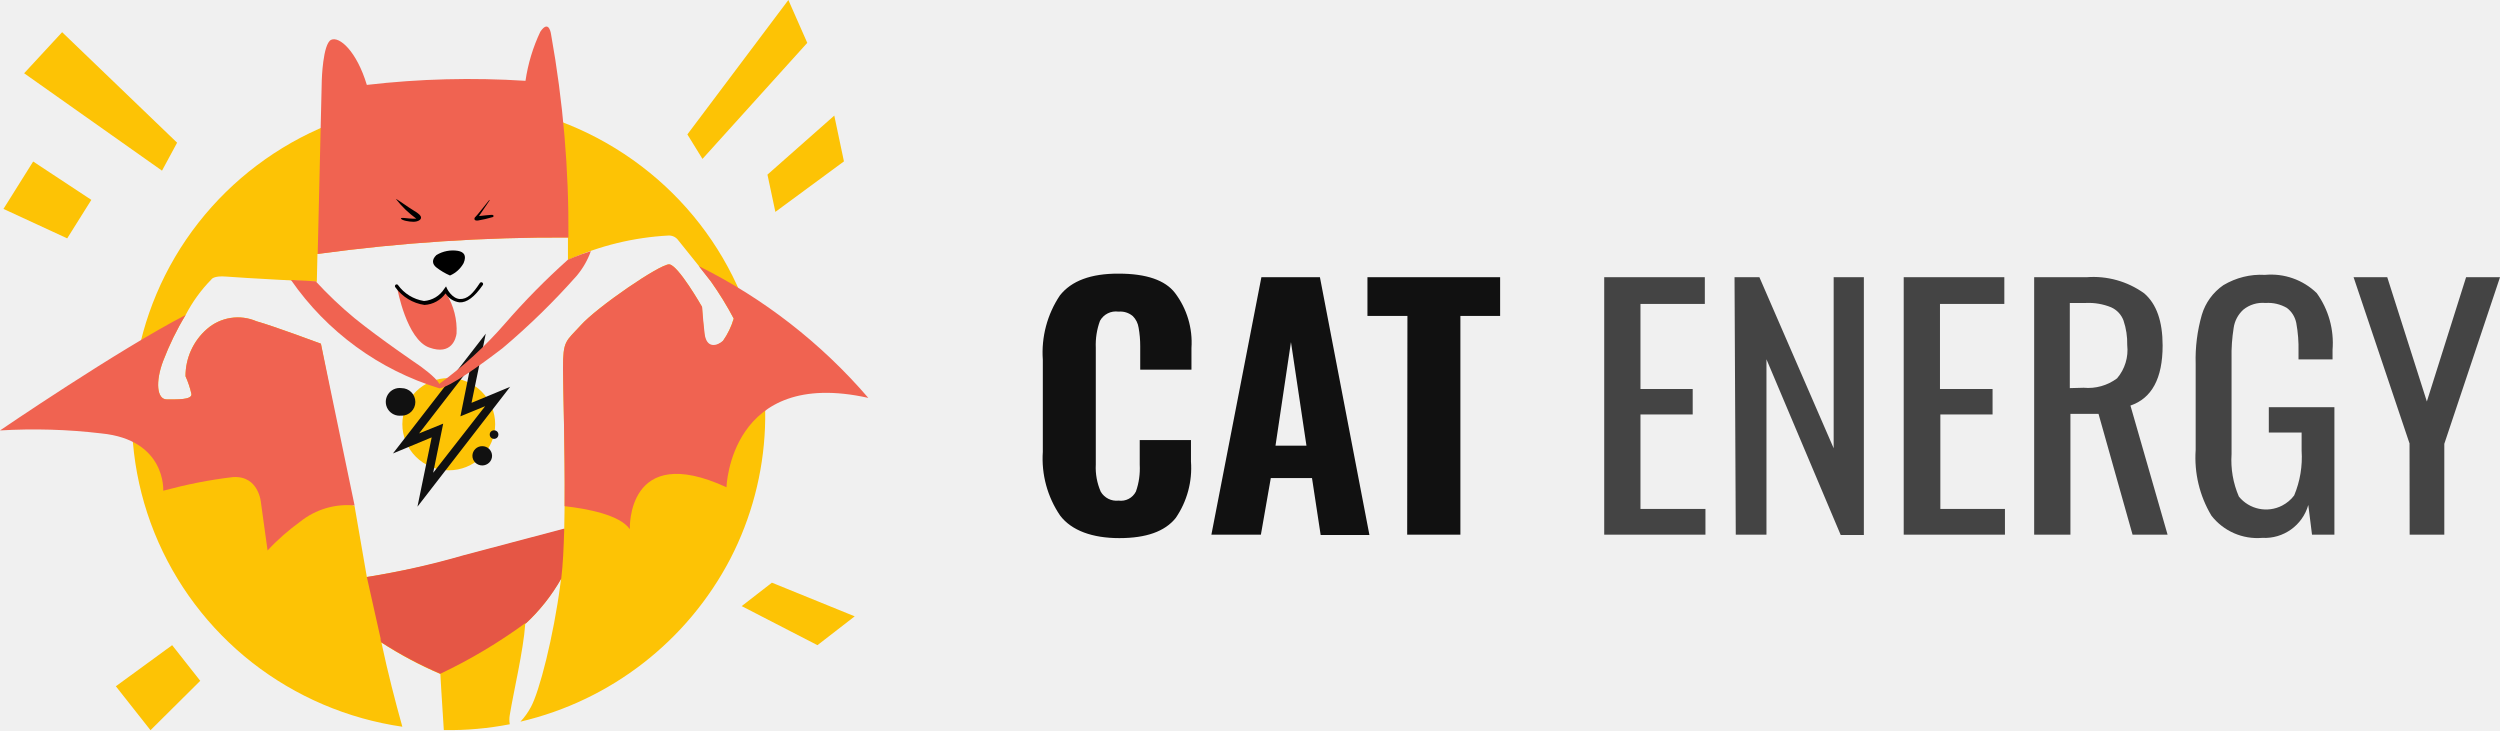
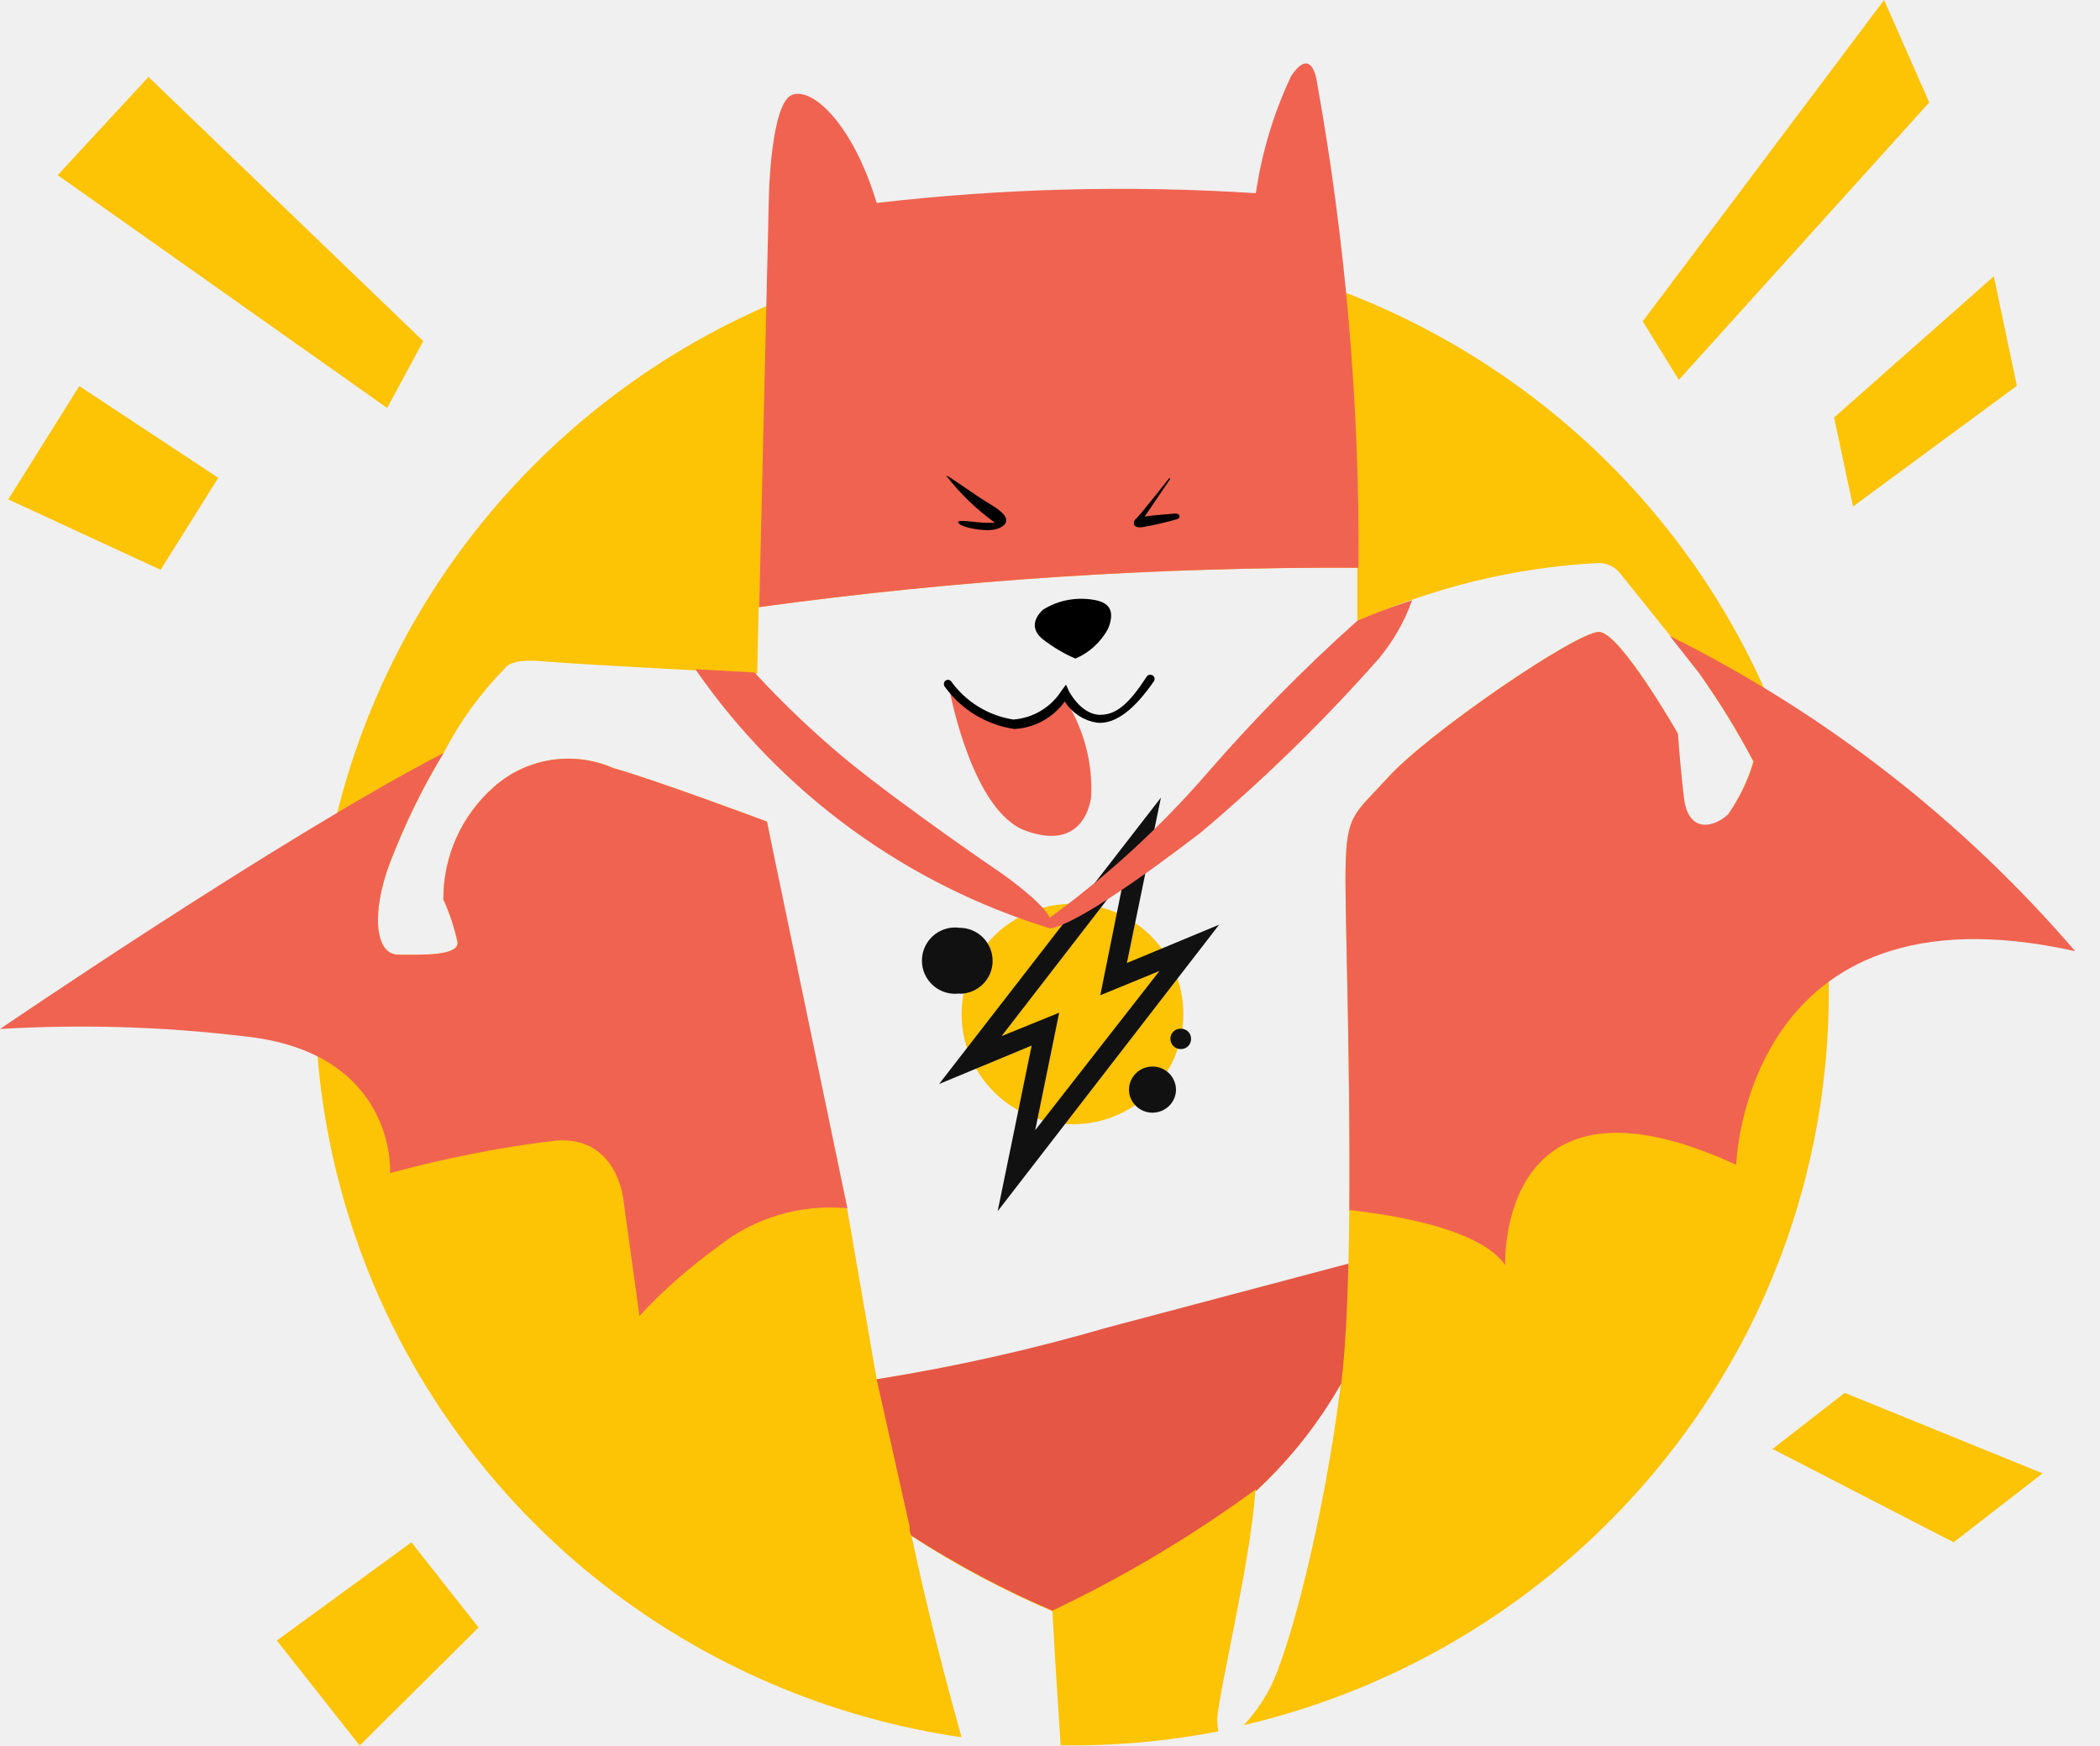
- <svg xmlns="http://www.w3.org/2000/svg" width="202" height="59" viewBox="0 0 202 59" fill="none">
-   <g clip-path="url(#a)">
-     <path d="M59.88 23.8a25.43 25.43 0 0 0-8.05-10.37 25.72 25.72 0 0 0-25.29-3.35A25.59 25.59 0 0 0 16.03 18a25.3 25.3 0 0 0-3.55 25.05 25.42 25.42 0 0 0 7.9 10.49 25.72 25.72 0 0 0 12.13 5.18c-.58-2.07-1.17-4.36-1.69-6.8 1.51.98 3.1 1.83 4.76 2.54 0 0 .12 2.14.28 4.53 1.79.03 3.58-.13 5.33-.47a2.1 2.1 0 0 1 0-.75c.3-1.85 1.1-5.2 1.25-7.35a15.11 15.11 0 0 0 2.9-3.68l-.06.44c-.55 4.22-1.7 8.74-2.4 9.98-.23.42-.5.8-.83 1.15a25.73 25.73 0 0 0 16.96-13.16 25.27 25.27 0 0 0 .87-21.34Zm-1.47 3.77c-.44.42-1.35.71-1.5-.58-.15-1.29-.19-2.2-.19-2.2s-1.93-3.4-2.65-3.43c-.72-.04-5.83 3.44-7.18 4.96-1.17 1.28-1.4 1.19-1.4 3.44 0 1.7.22 8.1.1 13l-8.15 2.15c-2.56.73-5.17 1.3-7.8 1.71l-1-5.78h-.14l-2.57-13.07s-3.8-1.42-5.2-1.81a3.79 3.79 0 0 0-4.01.62 5.03 5.03 0 0 0-1.73 3.82c.21.46.37.95.48 1.44.05.48-1.2.43-2 .43s-.92-1.43-.29-3.1c.5-1.3 1.1-2.54 1.82-3.72a11.78 11.78 0 0 1 2.07-2.86s.14-.34 1.25-.24c1.11.1 7.28.42 7.28.42l.05-2.25c6.7-.92 13.47-1.36 20.24-1.33v1.82a22.67 22.67 0 0 1 8.14-1.98.92.92 0 0 1 .77.38c.34.43 2.41 2.98 2.65 3.34.67.96 1.29 1.95 1.83 2.98a6.17 6.17 0 0 1-.87 1.83Z" fill="#FDC305" />
-     <path d="m56.46 21.5 1 1.27c.68.96 1.29 1.95 1.83 2.98a6.17 6.17 0 0 1-.86 1.77c-.44.42-1.35.71-1.5-.58a52.31 52.31 0 0 1-.2-2.14s-1.94-3.4-2.66-3.44c-.72-.04-5.83 3.44-7.18 4.96-1.17 1.28-1.4 1.19-1.4 3.44 0 1.49.17 6.6.13 11.14 1.81.2 4.47.7 5.27 1.86 0 0-.29-7.12 7.81-3.39 0 0 .28-9.71 11.46-7.22a43.67 43.67 0 0 0-13.7-10.65ZM45.93 19.2c.04-5.5-.43-11-1.4-16.4 0 0-.15-1.3-.87-.24-.6 1.26-1 2.6-1.2 3.97a71.46 71.46 0 0 0-12.82.33c-.82-2.72-2.22-3.96-2.89-3.64-.67.33-.75 3.26-.75 3.26l-.33 14.04c6.71-.92 13.49-1.36 20.26-1.33Z" fill="#F06351" />
-     <path d="M45.35 46.74c.13-1.06.2-2.47.24-4.03l-8.15 2.16a64.43 64.43 0 0 1-7.8 1.75l1.11 4.96c0 .11 0 .22.07.33a32.4 32.4 0 0 0 4.76 2.53 42.48 42.48 0 0 0 6.88-4.1v.06a15.12 15.12 0 0 0 2.9-3.66Z" fill="#E55645" />
-     <path d="M32 16.09c-.05-.1 1 .67 1.41.91.41.24.61.42.61.59 0 .17-.26.33-.62.33s-.92-.11-1-.25c-.08-.14.6 0 .94 0h.3A8.05 8.05 0 0 1 32 16.09ZM39.5 16.2s-1 1.27-1.09 1.33c-.09.06-.17.33.2.29.4-.07.81-.16 1.21-.28.11-.06.07-.2-.12-.18-.19.02-.68.05-1 .1l.85-1.25s.03-.12-.05-.01ZM36.36 22.26c.47-.2.85-.55 1.1-1 .27-.65 0-.9-.45-.99-.6-.1-1.23.02-1.75.34-.39.37-.34.73 0 1 .34.26.7.48 1.1.65Z" fill="#000" />
-     <path d="M36 23.5c-.11.23-.27.44-.46.6-.28.23-.63.36-1 .38a2.2 2.2 0 0 1-1.54-.44 2 2 0 0 1-.53-.44 1 1 0 0 0-.36-.25s.75 4.08 2.57 4.73c1.82.66 2.16-.75 2.21-1.13a5.55 5.55 0 0 0-.82-3.21c0-.3-.02-.1-.07-.23Z" fill="#F06351" />
-     <path d="M34.3 24.64a3.52 3.52 0 0 1-2.35-1.42.15.15 0 0 1 0-.2.14.14 0 0 1 .16-.03l.04.03a3.2 3.2 0 0 0 2.11 1.3 2.12 2.12 0 0 0 1.64-.99l.14-.19.1.22s.38.75 1 .8c.62.03 1.06-.42 1.63-1.29a.14.14 0 0 1 .2-.04.14.14 0 0 1 .04.2c-.67.97-1.3 1.44-1.89 1.4a1.56 1.56 0 0 1-1.12-.72 2.25 2.25 0 0 1-1.7.93Z" fill="#000" />
-     <path d="M36.26 38a3.73 3.73 0 0 0 3.75-3.73 3.73 3.73 0 0 0-3.75-3.72 3.73 3.73 0 0 0-3.75 3.72A3.73 3.73 0 0 0 36.26 38Z" fill="#FDC305" />
-     <path d="m41.23 31.25-3.13 1.3 1.15-5.59-7.5 9.68 3.13-1.3-1.15 5.6 7.5-9.7Zm-7.39 3.8L38 29.67l-.8 3.97 2-.82-4.2 5.38.81-3.97-1.97.8ZM32.44 33.59c.62 0 1.12-.5 1.12-1.11 0-.62-.5-1.12-1.12-1.12a1.12 1.12 0 1 0 0 2.22ZM38.96 37.61c.44 0 .8-.35.8-.78a.79.79 0 0 0-.8-.78.79.79 0 0 0-.79.78c0 .43.36.78.8.78ZM39.92 35.46c.2 0 .35-.15.35-.35 0-.19-.15-.34-.35-.34-.2 0-.35.15-.35.34 0 .2.16.35.35.35Z" fill="#111" />
-     <path d="M45.88 20.99a57.22 57.22 0 0 0-5.09 5.17 31.79 31.79 0 0 1-5.3 4.86c-.23-.53-1.64-1.51-1.64-1.51s-3.14-2.13-5.2-3.8a31.78 31.78 0 0 1-3.14-2.98l-2-.11a22.62 22.62 0 0 0 12 8.76c.86-.13 3.28-1.85 5.1-3.25a57.44 57.44 0 0 0 6-5.86c.49-.59.88-1.26 1.13-1.98-1.14.37-1.86.7-1.86.7Z" fill="#F06351" />
-     <path d="m65.22 3.47-8.46 9.37-1.22-1.98L63.7 0l1.53 3.47ZM62.65 17.12l5.54-4.08-.78-3.7-5.4 4.77.64 3.01ZM59.92 48.97l6.13 3.16 3.01-2.33-6.69-2.72-2.45 1.9ZM1.95 5.92 5.02 2.6l9.29 8.93-1.22 2.26L1.95 5.92ZM7.38 16.15l-4.7-3.1-2.4 3.83 5.15 2.38 1.95-3.11ZM13.91 52.13l-4.55 3.32 2.8 3.55 4.02-3.99-2.27-2.88Z" fill="#FDC305" />
-     <path d="M25.93 27.77s-3.8-1.42-5.2-1.81a3.79 3.79 0 0 0-4 .62 5.03 5.03 0 0 0-1.74 3.82c.21.46.37.95.48 1.44.05.48-1.2.43-2 .43s-.92-1.43-.29-3.1c.5-1.3 1.1-2.54 1.82-3.72-5.45 2.82-15 9.33-15 9.33a46.2 46.2 0 0 1 8.19.24c5.25.52 5 4.63 5 4.63 1.85-.5 3.73-.88 5.63-1.1 2.12-.14 2.27 2.1 2.27 2.1l.53 3.83c.8-.87 1.7-1.65 2.65-2.34a6.1 6.1 0 0 1 4.38-1.3l-2.72-13.07Z" fill="#F06351" />
-     <path d="M85.66 41.66a8.17 8.17 0 0 1-1.4-5.15v-7.44a8.3 8.3 0 0 1 1.38-5.2c.93-1.18 2.51-1.77 4.75-1.76 2.24 0 3.76.53 4.55 1.56a6.63 6.63 0 0 1 1.33 4.45v1.75h-4.14v-1.9c0-.5-.04-1-.13-1.49a1.66 1.66 0 0 0-.47-.94 1.56 1.56 0 0 0-1.15-.36 1.47 1.47 0 0 0-1.5.74c-.26.7-.37 1.44-.34 2.18v9.44c-.04.75.1 1.5.4 2.19a1.48 1.48 0 0 0 1.44.72 1.36 1.36 0 0 0 1.4-.73c.25-.7.35-1.44.31-2.18v-1.98h4.14v1.72A7.15 7.15 0 0 1 95 41.85c-.88 1.1-2.4 1.63-4.56 1.63-2.16 0-3.85-.6-4.78-1.82ZM101.92 22.4h4.73l4 20.83h-3.94l-.7-4.6h-3.33l-.8 4.57h-4l4.04-20.8Zm3.64 13.6-1.25-8.36-1.25 8.37h2.5ZM113.72 25.53h-3.23V22.4h10.72v3.13H118V43.2h-4.3l.02-17.67Z" fill="#111" />
-     <path d="M129.62 22.4h8.13v2.16h-5.2v6.87h4.22v2.06h-4.22v7.63h5.25v2.08h-8.18V22.4ZM140.16 22.4h2l6 13.82V22.4h2.44v20.83h-1.87l-6-14.2V43.2h-2.48l-.1-20.8ZM153.83 22.4h8.12v2.16h-5.2v6.87H161v2.06h-4.22v7.63H162v2.08h-8.18V22.4ZM164.36 22.4h4.22a7.04 7.04 0 0 1 4.67 1.3c1 .86 1.49 2.27 1.49 4.22 0 2.65-.87 4.26-2.6 4.85l3 10.43h-2.83l-2.75-9.76h-2.27v9.76h-2.93V22.4Zm4 8.93a3.9 3.9 0 0 0 2.7-.76 3.54 3.54 0 0 0 .82-2.69 5.76 5.76 0 0 0-.3-1.98 1.88 1.88 0 0 0-1-1.07 4.8 4.8 0 0 0-2.04-.35h-1.3v6.88l1.12-.03ZM178.68 41.66a9.11 9.11 0 0 1-1.27-5.3V29.4c-.04-1.34.13-2.68.5-3.97.29-.97.9-1.81 1.74-2.39 1.01-.6 2.18-.9 3.36-.83a5.3 5.3 0 0 1 4.18 1.47 6.9 6.9 0 0 1 1.28 4.59v.77h-2.75v-.64a11.3 11.3 0 0 0-.18-2.3c-.1-.49-.36-.92-.76-1.22a3.02 3.02 0 0 0-1.72-.4c-.65-.06-1.3.13-1.81.55-.42.39-.69.9-.77 1.46-.13.82-.19 1.65-.17 2.47v7.73a7.4 7.4 0 0 0 .59 3.43 2.83 2.83 0 0 0 3.5.73c.38-.2.71-.47.97-.82a8 8 0 0 0 .6-3.62v-1.46h-2.65V32.9h5.3v10.3h-1.81l-.3-2.4a3.66 3.66 0 0 1-3.72 2.66 4.7 4.7 0 0 1-4.11-1.8ZM194.7 35.86l-4.53-13.46h2.72l3.2 10.04 3.17-10.04H202l-4.5 13.46v7.34h-2.8l-.01-7.34Z" fill="#444" />
-   </g>
-   <defs>
-     <clipPath id="a">
-       <path fill="#fff" d="M0 0h202v59H0z" />
-     </clipPath>
-   </defs>
+ <svg xmlns="http://www.w3.org/2000/svg" width="71" height="59" viewBox="0 0 71 59" fill="none">
+   <path d="M59.88 23.8a25.43 25.43 0 0 0-8.05-10.37 25.72 25.72 0 0 0-25.29-3.35A25.6 25.6 0 0 0 16.03 18a25.3 25.3 0 0 0-3.55 25.05 25.42 25.42 0 0 0 7.9 10.49 25.72 25.72 0 0 0 12.13 5.18c-.58-2.07-1.17-4.36-1.69-6.8 1.51.98 3.1 1.83 4.76 2.54 0 0 .12 2.14.28 4.53 1.79.03 3.58-.13 5.33-.47a2.1 2.1 0 0 1 0-.75c.3-1.85 1.1-5.2 1.25-7.35a15.12 15.12 0 0 0 2.9-3.68l-.06.44c-.55 4.22-1.7 8.74-2.4 9.98-.23.42-.5.8-.83 1.15a25.73 25.73 0 0 0 16.96-13.16 25.27 25.27 0 0 0 .87-21.34Zm-1.47 3.77c-.44.42-1.35.71-1.5-.58-.15-1.29-.19-2.2-.19-2.2s-1.93-3.4-2.65-3.43c-.72-.04-5.83 3.44-7.18 4.96-1.17 1.28-1.4 1.19-1.4 3.44 0 1.7.22 8.1.1 13l-8.15 2.15c-2.56.73-5.17 1.3-7.8 1.71l-1-5.78h-.14l-2.57-13.07s-3.8-1.42-5.2-1.81a3.79 3.79 0 0 0-4.01.62 5.03 5.03 0 0 0-1.73 3.82c.21.46.37.95.48 1.44.05.48-1.2.43-2 .43s-.92-1.43-.29-3.1c.5-1.3 1.1-2.54 1.82-3.72a11.78 11.78 0 0 1 2.07-2.86s.14-.34 1.25-.24c1.11.1 7.28.42 7.28.42l.05-2.25c6.7-.92 13.47-1.36 20.24-1.33v1.82a22.67 22.67 0 0 1 8.14-1.98.92.92 0 0 1 .77.38c.34.43 2.41 2.98 2.65 3.34.67.96 1.29 1.95 1.83 2.98a6.17 6.17 0 0 1-.87 1.83Z" fill="#FDC305" />
+   <path d="m56.46 21.5 1 1.27c.68.96 1.29 1.95 1.83 2.98a6.17 6.17 0 0 1-.86 1.77c-.44.42-1.35.71-1.5-.58a52.99 52.99 0 0 1-.2-2.14s-1.94-3.4-2.66-3.44c-.72-.04-5.83 3.44-7.18 4.96-1.17 1.28-1.4 1.19-1.4 3.44 0 1.49.17 6.6.13 11.14 1.81.2 4.47.7 5.27 1.86 0 0-.29-7.12 7.81-3.39 0 0 .28-9.71 11.46-7.22a43.67 43.67 0 0 0-13.7-10.65ZM45.93 19.2c.04-5.5-.43-11-1.4-16.4 0 0-.15-1.3-.87-.24-.6 1.26-1 2.6-1.2 3.97a71.46 71.46 0 0 0-12.82.33c-.82-2.72-2.22-3.96-2.89-3.64-.67.33-.75 3.26-.75 3.26l-.33 14.04c6.71-.92 13.49-1.36 20.26-1.33Z" fill="#F06351" />
+   <path d="M45.35 46.74c.13-1.06.2-2.47.24-4.03l-8.15 2.16a64.44 64.44 0 0 1-7.8 1.75l1.11 4.96c0 .11 0 .22.07.33a32.4 32.4 0 0 0 4.76 2.53 42.49 42.49 0 0 0 6.88-4.1v.06a15.12 15.12 0 0 0 2.9-3.66Z" fill="#E55645" />
+   <path d="M32 16.09c-.05-.1 1 .67 1.41.91.41.24.61.42.61.59 0 .17-.26.33-.62.33s-.92-.11-1-.25c-.08-.14.6 0 .94 0h.3A8.05 8.05 0 0 1 32 16.09ZM39.5 16.2s-1 1.27-1.09 1.33c-.09.06-.17.33.2.29.4-.07.81-.16 1.21-.28.11-.06.07-.2-.12-.18-.19.02-.68.05-1 .1l.85-1.25s.03-.12-.05-.01ZM36.36 22.26c.47-.2.85-.55 1.1-1 .27-.65 0-.9-.45-.98-.6-.11-1.23 0-1.75.33-.39.37-.34.73 0 1 .34.26.7.48 1.1.65Z" fill="#000" />
+   <path d="M36 23.5c-.11.23-.27.44-.46.6-.28.23-.63.36-1 .38a2.2 2.2 0 0 1-1.54-.44 2 2 0 0 1-.53-.44 1 1 0 0 0-.36-.25s.75 4.08 2.57 4.73c1.82.66 2.16-.75 2.21-1.13a5.55 5.55 0 0 0-.82-3.21c0-.3-.02-.1-.07-.23Z" fill="#F06351" />
+   <path d="M34.3 24.64a3.52 3.52 0 0 1-2.35-1.42.15.15 0 0 1 0-.2.14.14 0 0 1 .16-.03l.04.03a3.2 3.2 0 0 0 2.11 1.3 2.12 2.12 0 0 0 1.64-.99l.14-.19.1.22s.38.75 1 .8c.62.03 1.06-.42 1.63-1.29a.14.14 0 0 1 .2-.04.14.14 0 0 1 .04.2c-.67.97-1.3 1.44-1.89 1.4a1.56 1.56 0 0 1-1.12-.72 2.25 2.25 0 0 1-1.7.93Z" fill="#000" />
+   <path d="M36.26 38a3.73 3.73 0 0 0 3.75-3.73 3.73 3.73 0 0 0-3.75-3.72 3.73 3.73 0 0 0-3.75 3.72A3.73 3.73 0 0 0 36.26 38Z" fill="#FDC305" />
+   <path d="m41.23 31.25-3.13 1.3 1.15-5.59-7.5 9.68 3.13-1.3-1.15 5.6 7.5-9.7Zm-7.39 3.8L38 29.67l-.8 3.97 2-.82-4.2 5.38.81-3.97-1.97.8ZM32.44 33.59c.62 0 1.12-.5 1.12-1.11 0-.62-.5-1.12-1.12-1.12a1.12 1.12 0 1 0 0 2.22ZM38.96 37.61c.44 0 .8-.35.8-.78a.79.79 0 0 0-.8-.78.79.79 0 0 0-.79.78c0 .43.36.78.8.78ZM39.92 35.46c.2 0 .35-.15.35-.35 0-.19-.15-.34-.35-.34-.2 0-.35.15-.35.34 0 .2.16.35.35.35Z" fill="#111" />
+   <path d="M45.88 20.99a57.22 57.22 0 0 0-5.09 5.17 31.79 31.79 0 0 1-5.3 4.86c-.23-.53-1.64-1.51-1.64-1.51s-3.14-2.13-5.2-3.8a31.8 31.8 0 0 1-3.14-2.98l-2-.11a22.62 22.62 0 0 0 12 8.76c.86-.13 3.28-1.85 5.1-3.25a57.44 57.44 0 0 0 6-5.86c.49-.59.88-1.26 1.13-1.98-1.14.37-1.86.7-1.86.7Z" fill="#F06351" />
+   <path d="m65.22 3.47-8.46 9.37-1.22-1.98L63.7 0l1.53 3.47ZM62.65 17.12l5.54-4.08-.78-3.7-5.4 4.77.64 3.01ZM59.92 48.97l6.13 3.16 3.01-2.33-6.69-2.72-2.45 1.9ZM1.95 5.92 5.02 2.6l9.29 8.93-1.22 2.26L1.95 5.92ZM7.38 16.15l-4.7-3.1-2.4 3.83 5.15 2.38 1.95-3.11ZM13.91 52.13l-4.55 3.32 2.8 3.55 4.02-3.99-2.27-2.88Z" fill="#FDC305" />
+   <path d="M25.93 27.77s-3.8-1.42-5.2-1.81a3.79 3.79 0 0 0-4.01.62 5.03 5.03 0 0 0-1.73 3.82c.21.46.37.95.48 1.44.05.48-1.2.43-2 .43s-.92-1.43-.29-3.1c.5-1.3 1.1-2.54 1.82-3.72-5.45 2.82-15 9.33-15 9.33a46.2 46.2 0 0 1 8.19.24c5.25.52 5 4.63 5 4.63 1.85-.5 3.73-.88 5.63-1.1 2.12-.14 2.27 2.1 2.27 2.1l.53 3.83c.8-.87 1.7-1.65 2.65-2.34a6.1 6.1 0 0 1 4.38-1.3l-2.72-13.07Z" fill="#F06351" />
</svg>
